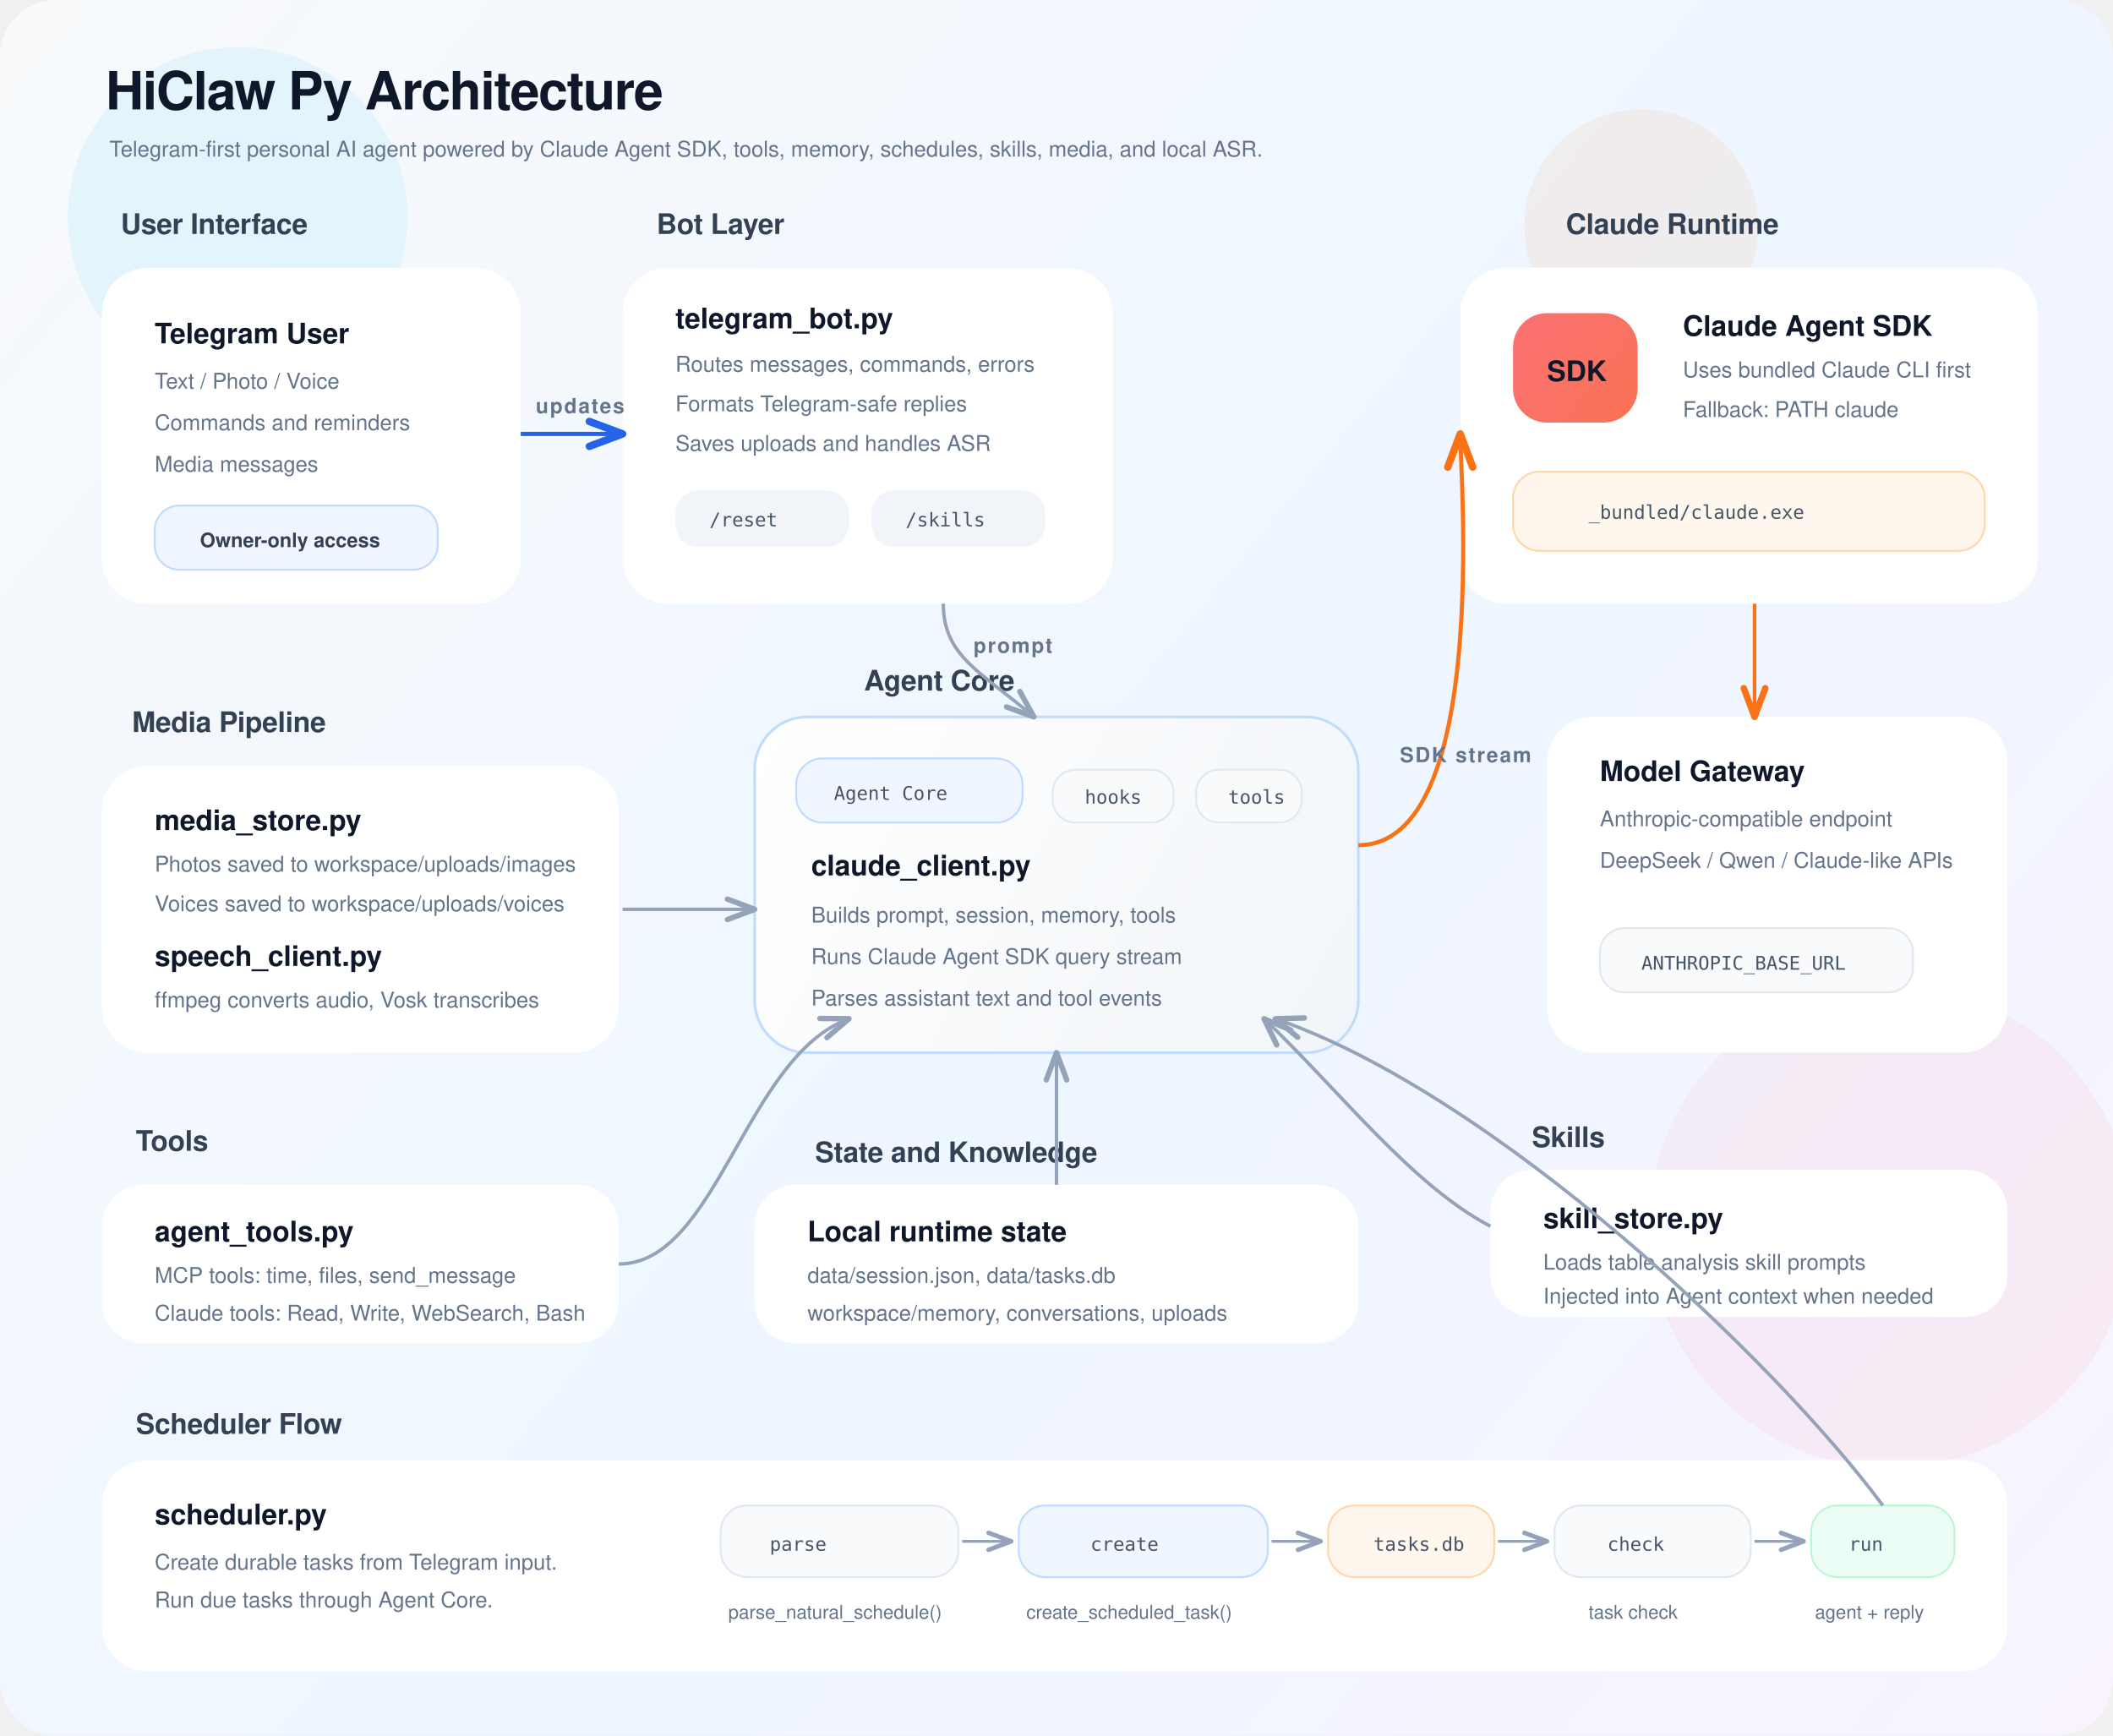
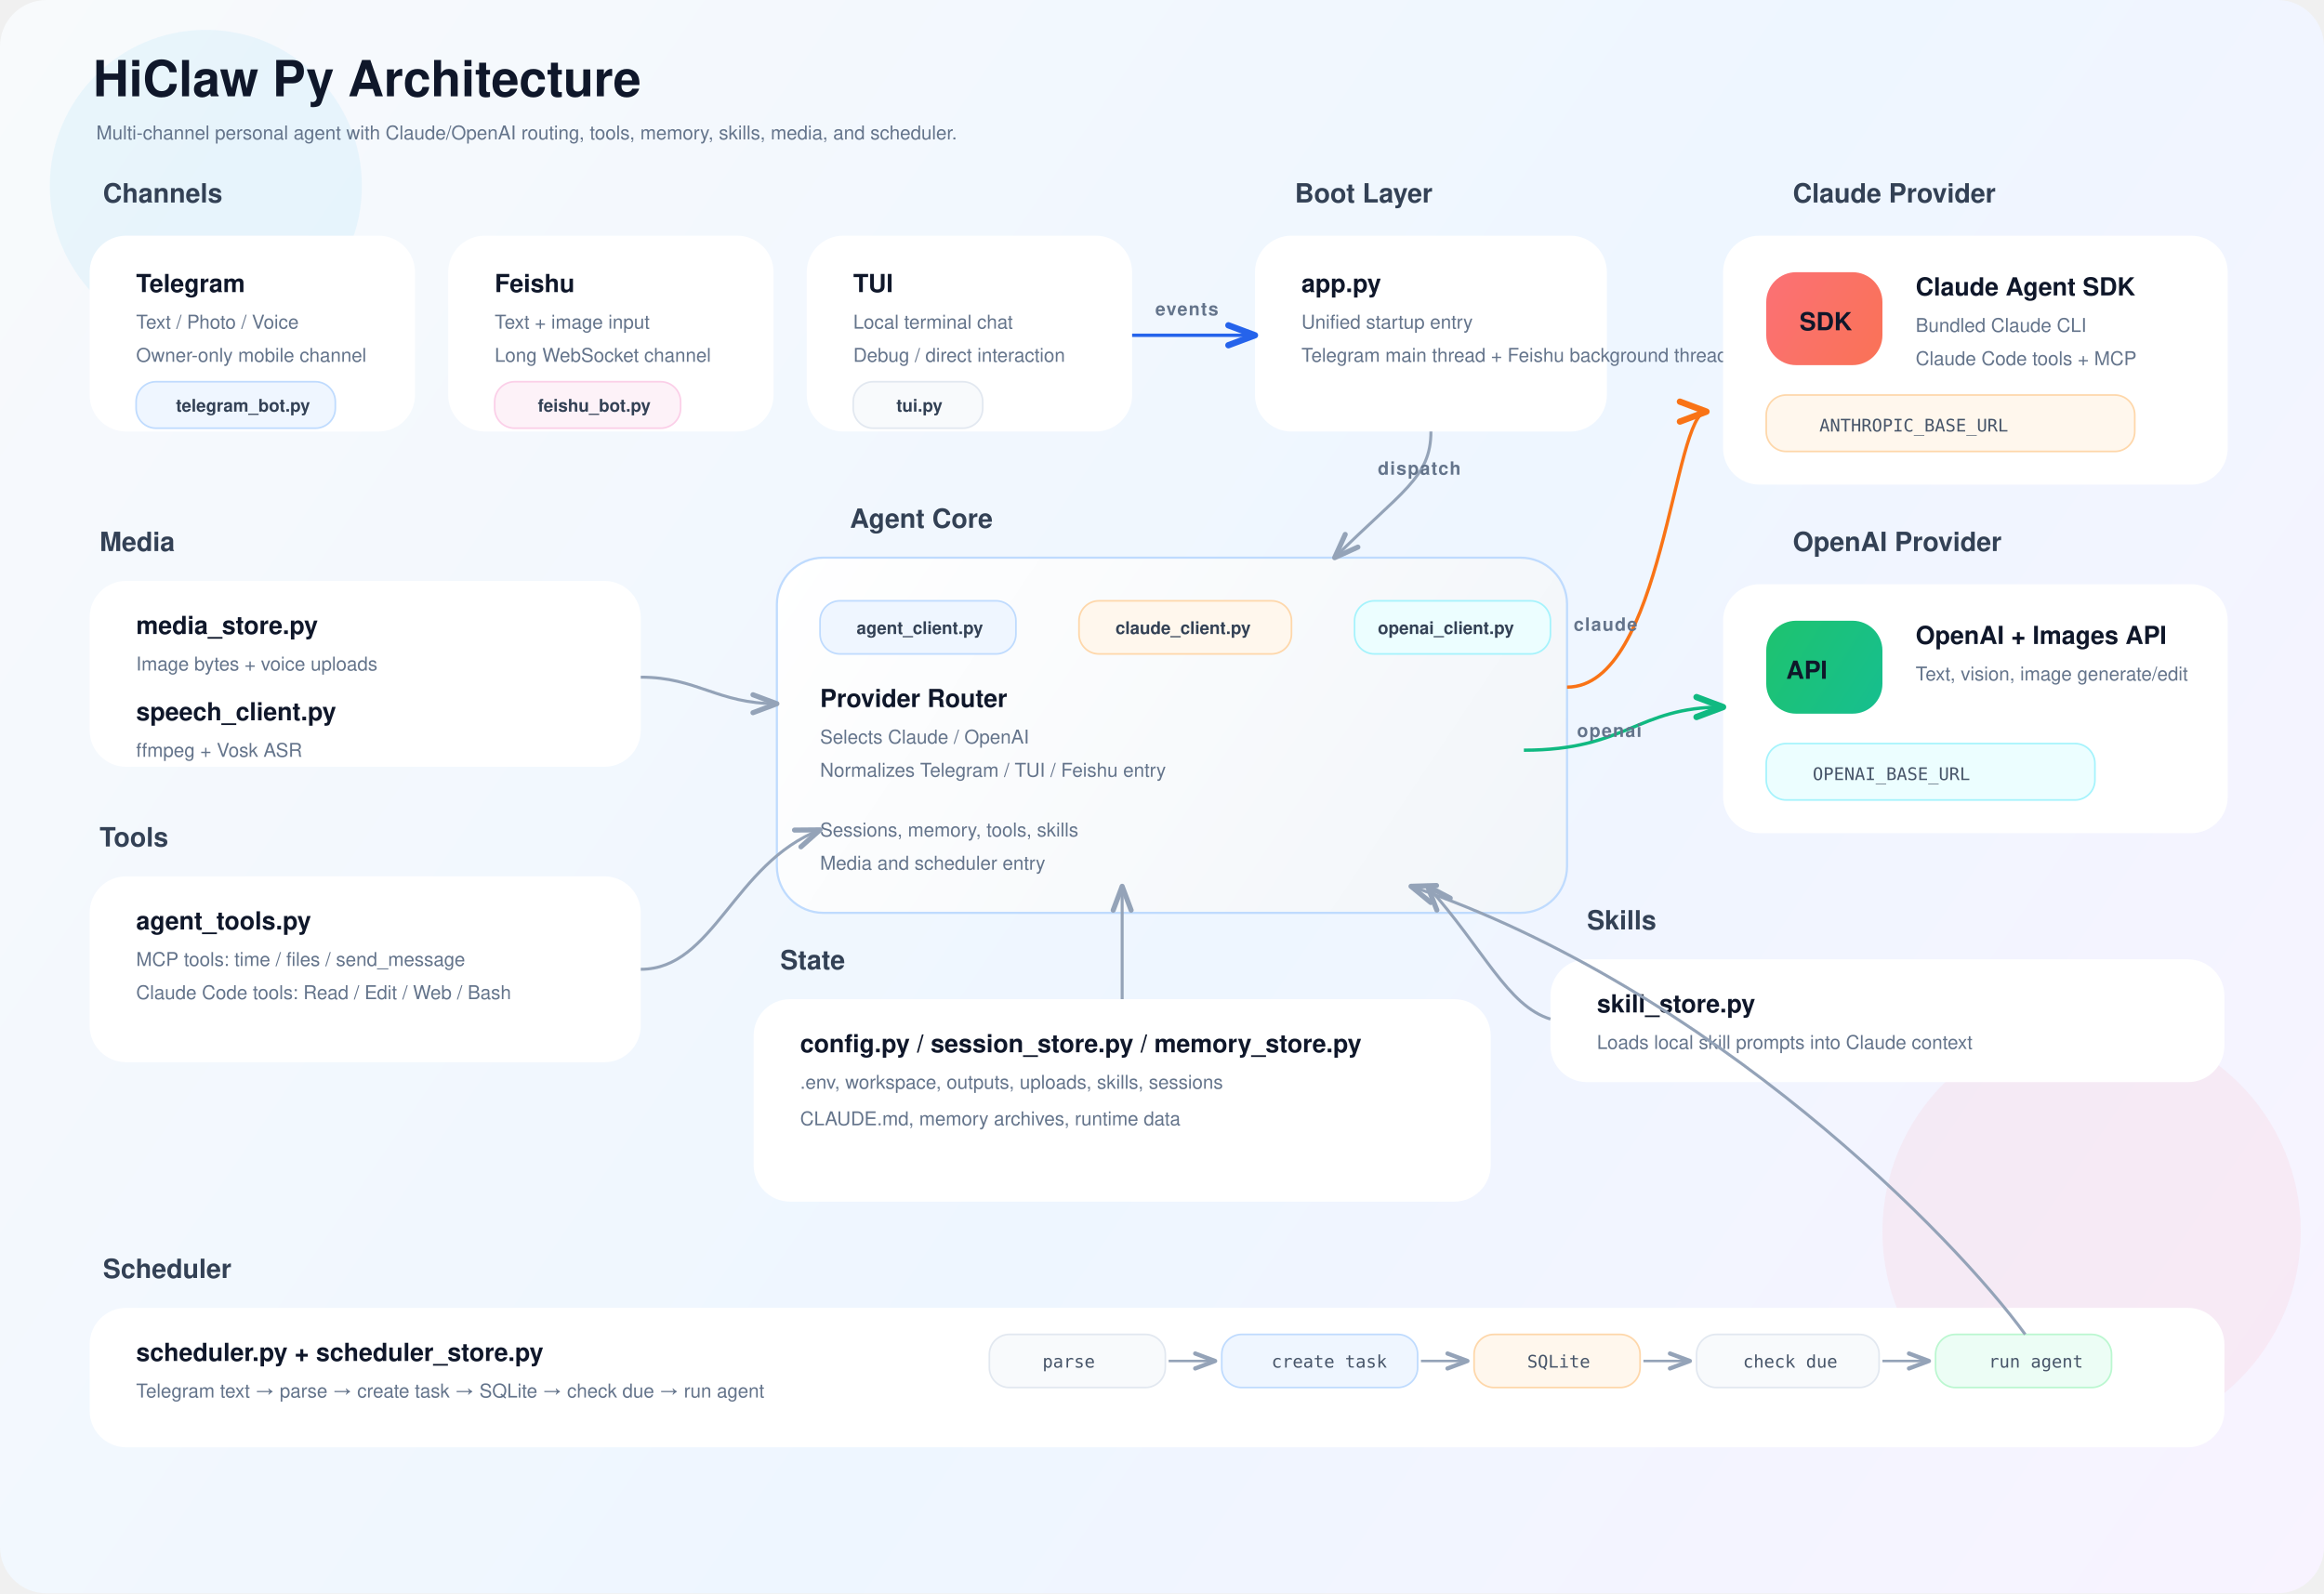
- <svg xmlns="http://www.w3.org/2000/svg" viewBox="0 0 1120 920" fill="none">
+ <svg xmlns="http://www.w3.org/2000/svg" viewBox="0 0 1400 960" fill="none">
  <style>
    text { font-family: -apple-system, BlinkMacSystemFont, "Segoe UI", Helvetica, Arial, sans-serif; }
-     .h1 { font-size: 28px; font-weight: 800; fill: #0f172a; letter-spacing: -0.6px; }
-     .h2 { font-size: 15px; font-weight: 750; fill: #334155; letter-spacing: -0.1px; }
+     .h1 { font-size: 30px; font-weight: 800; fill: #0f172a; }
+     .h2 { font-size: 16px; font-weight: 750; fill: #334155; }
    .title { font-size: 15px; font-weight: 750; fill: #0f172a; }
    .sub { font-size: 11.5px; fill: #64748b; }
-     .tiny { font-size: 10px; fill: #64748b; }
-     .mono { font-size: 10px; fill: #475569; font-family: "SF Mono", "Cascadia Code", "Fira Code", monospace; }
+     .mono { font-size: 10.5px; fill: #475569; font-family: "SF Mono", "Cascadia Code", "Fira Code", monospace; }
    .pill { font-size: 10.5px; font-weight: 700; fill: #334155; }
-     .flow { font-size: 11px; font-weight: 700; fill: #64748b; letter-spacing: 0.8px; }
+     .flow { font-size: 11px; font-weight: 700; fill: #64748b; letter-spacing: 0.7px; }
  </style>
  <defs>
-     <linearGradient id="bg" x1="0" y1="0" x2="1120" y2="920" gradientUnits="userSpaceOnUse">
+     <linearGradient id="bg" x1="0" y1="0" x2="1400" y2="960" gradientUnits="userSpaceOnUse">
      <stop offset="0" stop-color="#f8fafc" />
      <stop offset="0.55" stop-color="#eef6ff" />
      <stop offset="1" stop-color="#f8f3ff" />
    </linearGradient>
-     <linearGradient id="telegram" x1="66" y1="98" x2="214" y2="244" gradientUnits="userSpaceOnUse">
-       <stop stop-color="#38bdf8" />
-       <stop offset="1" stop-color="#2563eb" />
-     </linearGradient>
-     <linearGradient id="agent" x1="400" y1="380" x2="720" y2="558" gradientUnits="userSpaceOnUse">
+     <linearGradient id="core" x1="480" y1="318" x2="918" y2="612" gradientUnits="userSpaceOnUse">
      <stop stop-color="#ffffff" />
      <stop offset="1" stop-color="#f1f5f9" />
    </linearGradient>
-     <linearGradient id="sdk" x1="795" y1="100" x2="1034" y2="286" gradientUnits="userSpaceOnUse">
+     <linearGradient id="claude" x1="1034" y1="124" x2="1310" y2="286" gradientUnits="userSpaceOnUse">
      <stop stop-color="#fb7185" />
      <stop offset="1" stop-color="#f97316" />
    </linearGradient>
-     <filter id="shadow" x="-20%" y="-20%" width="140%" height="140%">
-       <feDropShadow dx="0" dy="12" stdDeviation="14" flood-color="#0f172a" flood-opacity="0.10" />
-     </filter>
+     <linearGradient id="openai" x1="1034" y1="334" x2="1310" y2="506" gradientUnits="userSpaceOnUse">
+       <stop stop-color="#22c55e" />
+       <stop offset="1" stop-color="#06b6d4" />
+     </linearGradient>
    <marker id="arrow" viewBox="0 0 10 8" refX="9" refY="4" markerWidth="10" markerHeight="8" orient="auto">
-       <path d="M1 1 L9 4 L1 7" stroke="#94a3b8" stroke-width="1.6" fill="none" stroke-linecap="round" stroke-linejoin="round" />
+       <path d="M1 1 L9 4 L1 7" stroke="#94a3b8" stroke-width="1.7" fill="none" stroke-linecap="round" stroke-linejoin="round" />
    </marker>
    <marker id="arrow-blue" viewBox="0 0 10 8" refX="9" refY="4" markerWidth="10" markerHeight="8" orient="auto">
-       <path d="M1 1 L9 4 L1 7" stroke="#2563eb" stroke-width="1.8" fill="none" stroke-linecap="round" stroke-linejoin="round" />
+       <path d="M1 1 L9 4 L1 7" stroke="#2563eb" stroke-width="1.9" fill="none" stroke-linecap="round" stroke-linejoin="round" />
    </marker>
    <marker id="arrow-orange" viewBox="0 0 10 8" refX="9" refY="4" markerWidth="10" markerHeight="8" orient="auto">
-       <path d="M1 1 L9 4 L1 7" stroke="#f97316" stroke-width="1.8" fill="none" stroke-linecap="round" stroke-linejoin="round" />
+       <path d="M1 1 L9 4 L1 7" stroke="#f97316" stroke-width="1.9" fill="none" stroke-linecap="round" stroke-linejoin="round" />
+     </marker>
+     <marker id="arrow-green" viewBox="0 0 10 8" refX="9" refY="4" markerWidth="10" markerHeight="8" orient="auto">
+       <path d="M1 1 L9 4 L1 7" stroke="#10b981" stroke-width="1.9" fill="none" stroke-linecap="round" stroke-linejoin="round" />
    </marker>
  </defs>
-   <rect width="1120" height="920" rx="30" fill="url(#bg)" />
-   <circle cx="126" cy="115" r="90" fill="#38bdf8" opacity="0.10" />
-   <circle cx="1002" cy="650" r="128" fill="#fb7185" opacity="0.08" />
-   <circle cx="870" cy="120" r="62" fill="#f97316" opacity="0.08" />
+   <rect width="1400" height="960" rx="28" fill="url(#bg)" />
+   <circle cx="124" cy="112" r="94" fill="#38bdf8" opacity="0.08" />
+   <circle cx="1260" cy="742" r="126" fill="#fb7185" opacity="0.08" />
  <text x="56" y="58" class="h1">HiClaw Py Architecture</text>
-   <text x="58" y="83" class="sub">Telegram-first personal AI agent powered by Claude Agent SDK, tools, memory, schedules, skills, media, and local ASR.</text>
-   <text x="64" y="124" class="h2">User Interface</text>
-   <rect x="54" y="142" width="222" height="178" rx="24" fill="#ffffff" />
-   <text x="82" y="182" class="title">Telegram User</text>
-   <text x="82" y="206" class="sub">Text / Photo / Voice</text>
-   <text x="82" y="228" class="sub">Commands and reminders</text>
-   <text x="82" y="250" class="sub">Media messages</text>
-   <rect x="82" y="268" width="150" height="34" rx="13" fill="#eff6ff" stroke="#bfdbfe" />
-   <text x="106" y="290" class="pill">Owner-only access</text>
-   <text x="348" y="124" class="h2">Bot Layer</text>
-   <rect x="330" y="142" width="260" height="178" rx="24" fill="#ffffff" />
-   <text x="358" y="174" class="title">telegram_bot.py</text>
-   <text x="358" y="197" class="sub">Routes messages, commands, errors</text>
-   <text x="358" y="218" class="sub">Formats Telegram-safe replies</text>
-   <text x="358" y="239" class="sub">Saves uploads and handles ASR</text>
-   <rect x="358" y="260" width="92" height="30" rx="12" fill="#f1f5f9" />
-   <text x="376" y="279" class="mono">/reset</text>
-   <rect x="462" y="260" width="92" height="30" rx="12" fill="#f1f5f9" />
-   <text x="480" y="279" class="mono">/skills</text>
-   <path d="M276 230 C300 230 304 230 330 230" stroke="#2563eb" stroke-width="2.2" marker-end="url(#arrow-blue)" />
-   <text x="284" y="219" class="flow">updates</text>
-   <text x="458" y="366" class="h2">Agent Core</text>
-   <rect x="400" y="380" width="320" height="178" rx="28" fill="url(#agent)" stroke="#bfdbfe" stroke-width="1.4" />
-   <rect x="422" y="402" width="120" height="34" rx="14" fill="#eff6ff" stroke="#bfdbfe" />
-   <text x="442" y="424" class="mono" fill="#1d4ed8">Agent Core</text>
-   <text x="430" y="464" class="title">claude_client.py</text>
-   <text x="430" y="489" class="sub">Builds prompt, session, memory, tools</text>
-   <text x="430" y="511" class="sub">Runs Claude Agent SDK query stream</text>
-   <text x="430" y="533" class="sub">Parses assistant text and tool events</text>
-   <rect x="558" y="408" width="64" height="28" rx="12" fill="#f8fafc" stroke="#e2e8f0" />
-   <text x="575" y="426" class="mono">hooks</text>
-   <rect x="634" y="408" width="56" height="28" rx="12" fill="#f8fafc" stroke="#e2e8f0" />
-   <text x="651" y="426" class="mono">tools</text>
-   <path d="M500 320 C500 348 520 356 548 380" stroke="#94a3b8" stroke-width="1.8" marker-end="url(#arrow)" />
-   <text x="516" y="346" class="flow">prompt</text>
-   <text x="830" y="124" class="h2">Claude Runtime</text>
-   <rect x="774" y="142" width="306" height="178" rx="24" fill="#ffffff" />
-   <rect x="802" y="166" width="66" height="58" rx="18" fill="url(#sdk)" />
-   <text x="820" y="202" class="title" fill="#ffffff">SDK</text>
-   <text x="892" y="178" class="title">Claude Agent SDK</text>
-   <text x="892" y="200" class="sub">Uses bundled Claude CLI first</text>
-   <text x="892" y="221" class="sub">Fallback: PATH claude</text>
-   <rect x="802" y="250" width="250" height="42" rx="14" fill="#fff7ed" stroke="#fed7aa" />
-   <text x="842" y="275" class="mono">_bundled/claude.exe</text>
-   <path d="M720 448 C790 448 774 250 774 230" stroke="#f97316" stroke-width="2.2" marker-end="url(#arrow-orange)" />
-   <text x="742" y="404" class="flow">SDK stream</text>
-   <rect x="820" y="380" width="244" height="178" rx="24" fill="#ffffff" />
-   <text x="848" y="414" class="title">Model Gateway</text>
-   <text x="848" y="438" class="sub">Anthropic-compatible endpoint</text>
-   <text x="848" y="460" class="sub">DeepSeek / Qwen / Claude-like APIs</text>
-   <rect x="848" y="492" width="166" height="34" rx="13" fill="#f8fafc" stroke="#e2e8f0" />
-   <text x="870" y="514" class="mono">ANTHROPIC_BASE_URL</text>
-   <path d="M930 320 C930 348 930 350 930 380" stroke="#f97316" stroke-width="1.9" marker-end="url(#arrow-orange)" />
-   <text x="70" y="388" class="h2">Media Pipeline</text>
-   <rect x="54" y="406" width="274" height="152" rx="24" fill="#ffffff" />
-   <text x="82" y="440" class="title">media_store.py</text>
-   <text x="82" y="462" class="sub">Photos saved to workspace/uploads/images</text>
-   <text x="82" y="483" class="sub">Voices saved to workspace/uploads/voices</text>
-   <text x="82" y="512" class="title">speech_client.py</text>
-   <text x="82" y="534" class="sub">ffmpeg converts audio, Vosk transcribes</text>
-   <path d="M330 482 C356 482 368 482 400 482" stroke="#94a3b8" stroke-width="1.8" marker-end="url(#arrow)" />
-   <text x="72" y="610" class="h2">Tools</text>
-   <rect x="54" y="628" width="274" height="84" rx="22" fill="#ffffff" />
-   <text x="82" y="658" class="title">agent_tools.py</text>
-   <text x="82" y="680" class="sub">MCP tools: time, files, send_message</text>
-   <text x="82" y="700" class="sub">Claude tools: Read, Write, WebSearch, Bash</text>
-   <path d="M328 670 C380 670 395 560 450 540" stroke="#94a3b8" stroke-width="1.8" marker-end="url(#arrow)" />
-   <text x="432" y="616" class="h2">State and Knowledge</text>
-   <rect x="400" y="628" width="320" height="84" rx="22" fill="#ffffff" />
-   <text x="428" y="658" class="title">Local runtime state</text>
-   <text x="428" y="680" class="sub">data/session.json, data/tasks.db</text>
-   <text x="428" y="700" class="sub">workspace/memory, conversations, uploads</text>
-   <path d="M560 628 C560 600 560 586 560 558" stroke="#94a3b8" stroke-width="1.8" marker-end="url(#arrow)" />
-   <text x="812" y="608" class="h2">Skills</text>
-   <rect x="790" y="620" width="274" height="78" rx="22" fill="#ffffff" />
-   <text x="818" y="651" class="title">skill_store.py</text>
-   <text x="818" y="673" class="sub">Loads table analysis skill prompts</text>
-   <text x="818" y="691" class="sub">Injected into Agent context when needed</text>
-   <path d="M790 650 C748 628 710 578 670 540" stroke="#94a3b8" stroke-width="1.8" marker-end="url(#arrow)" />
-   <text x="72" y="760" class="h2">Scheduler Flow</text>
-   <rect x="54" y="774" width="1010" height="112" rx="24" fill="#ffffff" />
-   <text x="82" y="808" class="title">scheduler.py</text>
-   <text x="82" y="832" class="sub">Create durable tasks from Telegram input.</text>
-   <text x="82" y="852" class="sub">Run due tasks through Agent Core.</text>
-   <rect x="382" y="798" width="126" height="38" rx="14" fill="#f8fafc" stroke="#e2e8f0" />
-   <text x="408" y="822" class="mono">parse</text>
-   <text x="386" y="858" class="tiny">parse_natural_schedule()</text>
-   <path d="M510 817 L536 817" stroke="#94a3b8" stroke-width="1.5" marker-end="url(#arrow)" />
-   <rect x="540" y="798" width="132" height="38" rx="14" fill="#eff6ff" stroke="#bfdbfe" />
-   <text x="578" y="822" class="mono">create</text>
-   <text x="544" y="858" class="tiny">create_scheduled_task()</text>
-   <path d="M674 817 L700 817" stroke="#94a3b8" stroke-width="1.5" marker-end="url(#arrow)" />
-   <rect x="704" y="798" width="88" height="38" rx="14" fill="#fff7ed" stroke="#fed7aa" />
-   <text x="728" y="822" class="mono">tasks.db</text>
-   <path d="M794 817 L820 817" stroke="#94a3b8" stroke-width="1.5" marker-end="url(#arrow)" />
-   <rect x="824" y="798" width="104" height="38" rx="14" fill="#f8fafc" stroke="#e2e8f0" />
-   <text x="852" y="822" class="mono">check</text>
-   <text x="842" y="858" class="tiny">task check</text>
-   <path d="M930 817 L956 817" stroke="#94a3b8" stroke-width="1.5" marker-end="url(#arrow)" />
-   <rect x="960" y="798" width="76" height="38" rx="14" fill="#ecfdf5" stroke="#bbf7d0" />
-   <text x="980" y="822" class="mono">run</text>
-   <text x="962" y="858" class="tiny">agent + reply</text>
-   <path d="M998 798 C940 720 792 580 676 540" stroke="#94a3b8" stroke-width="1.8" marker-end="url(#arrow)" />
+   <text x="58" y="84" class="sub">Multi-channel personal agent with Claude/OpenAI routing, tools, memory, skills, media, and scheduler.</text>
+   <text x="62" y="122" class="h2">Channels</text>
+   <rect x="54" y="142" width="196" height="118" rx="22" fill="#ffffff" />
+   <text x="82" y="176" class="title">Telegram</text>
+   <text x="82" y="198" class="sub">Text / Photo / Voice</text>
+   <text x="82" y="218" class="sub">Owner-only mobile channel</text>
+   <rect x="82" y="230" width="120" height="28" rx="12" fill="#eff6ff" stroke="#bfdbfe" />
+   <text x="106" y="248" class="pill">telegram_bot.py</text>
+   <rect x="270" y="142" width="196" height="118" rx="22" fill="#ffffff" />
+   <text x="298" y="176" class="title">Feishu</text>
+   <text x="298" y="198" class="sub">Text + image input</text>
+   <text x="298" y="218" class="sub">Long WebSocket channel</text>
+   <rect x="298" y="230" width="112" height="28" rx="12" fill="#fdf2f8" stroke="#fbcfe8" />
+   <text x="324" y="248" class="pill">feishu_bot.py</text>
+   <rect x="486" y="142" width="196" height="118" rx="22" fill="#ffffff" />
+   <text x="514" y="176" class="title">TUI</text>
+   <text x="514" y="198" class="sub">Local terminal chat</text>
+   <text x="514" y="218" class="sub">Debug / direct interaction</text>
+   <rect x="514" y="230" width="78" height="28" rx="12" fill="#f8fafc" stroke="#e2e8f0" />
+   <text x="540" y="248" class="pill">tui.py</text>
+   <text x="780" y="122" class="h2">Boot Layer</text>
+   <rect x="756" y="142" width="212" height="118" rx="22" fill="#ffffff" />
+   <text x="784" y="176" class="title">app.py</text>
+   <text x="784" y="198" class="sub">Unified startup entry</text>
+   <text x="784" y="218" class="sub">Telegram main thread + Feishu background thread</text>
+   <path d="M682 202 C712 202 724 202 756 202" stroke="#2563eb" stroke-width="2.0" marker-end="url(#arrow-blue)" />
+   <text x="696" y="190" class="flow">events</text>
+   <text x="512" y="318" class="h2">Agent Core</text>
+   <rect x="468" y="336" width="476" height="214" rx="28" fill="url(#core)" stroke="#bfdbfe" stroke-width="1.3" />
+   <rect x="494" y="362" width="118" height="32" rx="12" fill="#eff6ff" stroke="#bfdbfe" />
+   <text x="516" y="382" class="pill">agent_client.py</text>
+   <text x="494" y="426" class="title">Provider Router</text>
+   <text x="494" y="448" class="sub">Selects Claude / OpenAI</text>
+   <text x="494" y="468" class="sub">Normalizes Telegram / TUI / Feishu entry</text>
+   <rect x="650" y="362" width="128" height="32" rx="12" fill="#fff7ed" stroke="#fed7aa" />
+   <text x="672" y="382" class="pill">claude_client.py</text>
+   <rect x="816" y="362" width="118" height="32" rx="12" fill="#ecfeff" stroke="#a5f3fc" />
+   <text x="830" y="382" class="pill">openai_client.py</text>
+   <text x="494" y="504" class="sub">Sessions, memory, tools, skills</text>
+   <text x="494" y="524" class="sub">Media and scheduler entry</text>
+   <path d="M862 260 C862 288 844 296 804 336" stroke="#94a3b8" stroke-width="1.8" marker-end="url(#arrow)" />
+   <text x="830" y="286" class="flow">dispatch</text>
+   <text x="1080" y="122" class="h2">Claude Provider</text>
+   <rect x="1038" y="142" width="304" height="150" rx="22" fill="#ffffff" />
+   <rect x="1064" y="164" width="70" height="56" rx="18" fill="url(#claude)" />
+   <text x="1084" y="199" class="title" fill="#ffffff">SDK</text>
+   <text x="1154" y="178" class="title">Claude Agent SDK</text>
+   <text x="1154" y="200" class="sub">Bundled Claude CLI</text>
+   <text x="1154" y="220" class="sub">Claude Code tools + MCP</text>
+   <rect x="1064" y="238" width="222" height="34" rx="12" fill="#fff7ed" stroke="#fed7aa" />
+   <text x="1096" y="260" class="mono">ANTHROPIC_BASE_URL</text>
+   <text x="1080" y="332" class="h2">OpenAI Provider</text>
+   <rect x="1038" y="352" width="304" height="150" rx="22" fill="#ffffff" />
+   <rect x="1064" y="374" width="70" height="56" rx="18" fill="url(#openai)" />
+   <text x="1076" y="409" class="title" fill="#ffffff">API</text>
+   <text x="1154" y="388" class="title">OpenAI + Images API</text>
+   <text x="1154" y="410" class="sub">Text, vision, image generate/edit</text>
+   <rect x="1064" y="448" width="198" height="34" rx="12" fill="#ecfeff" stroke="#a5f3fc" />
+   <text x="1092" y="470" class="mono">OPENAI_BASE_URL</text>
+   <path d="M944 414 C1002 414 1008 248 1028 248" stroke="#f97316" stroke-width="2.0" marker-end="url(#arrow-orange)" />
+   <text x="948" y="380" class="flow">claude</text>
+   <path d="M918 452 C980 452 986 426 1038 426" stroke="#10b981" stroke-width="2.0" marker-end="url(#arrow-green)" />
+   <text x="950" y="444" class="flow">openai</text>
+   <text x="60" y="332" class="h2">Media</text>
+   <rect x="54" y="350" width="332" height="112" rx="22" fill="#ffffff" />
+   <text x="82" y="382" class="title">media_store.py</text>
+   <text x="82" y="404" class="sub">Image bytes + voice uploads</text>
+   <text x="82" y="434" class="title">speech_client.py</text>
+   <text x="82" y="456" class="sub">ffmpeg + Vosk ASR</text>
+   <path d="M386 408 C420 408 432 424 468 424" stroke="#94a3b8" stroke-width="1.8" marker-end="url(#arrow)" />
+   <text x="60" y="510" class="h2">Tools</text>
+   <rect x="54" y="528" width="332" height="112" rx="22" fill="#ffffff" />
+   <text x="82" y="560" class="title">agent_tools.py</text>
+   <text x="82" y="582" class="sub">MCP tools: time / files / send_message</text>
+   <text x="82" y="602" class="sub">Claude Code tools: Read / Edit / Web / Bash</text>
+   <path d="M386 584 C430 584 442 520 494 500" stroke="#94a3b8" stroke-width="1.8" marker-end="url(#arrow)" />
+   <text x="470" y="584" class="h2">State</text>
+   <rect x="454" y="602" width="444" height="122" rx="22" fill="#ffffff" />
+   <text x="482" y="634" class="title">config.py / session_store.py / memory_store.py</text>
+   <text x="482" y="656" class="sub">.env, workspace, outputs, uploads, skills, sessions</text>
+   <text x="482" y="678" class="sub">CLAUDE.md, memory archives, runtime data</text>
+   <path d="M676 602 C676 572 676 560 676 534" stroke="#94a3b8" stroke-width="1.8" marker-end="url(#arrow)" />
+   <text x="956" y="560" class="h2">Skills</text>
+   <rect x="934" y="578" width="406" height="74" rx="22" fill="#ffffff" />
+   <text x="962" y="610" class="title">skill_store.py</text>
+   <text x="962" y="632" class="sub">Loads local skill prompts into Claude context</text>
+   <path d="M934 614 C908 606 894 572 860 534" stroke="#94a3b8" stroke-width="1.8" marker-end="url(#arrow)" />
+   <text x="62" y="770" class="h2">Scheduler</text>
+   <rect x="54" y="788" width="1286" height="84" rx="22" fill="#ffffff" />
+   <text x="82" y="820" class="title">scheduler.py + scheduler_store.py</text>
+   <text x="82" y="842" class="sub">Telegram text → parse → create task → SQLite → check due → run agent</text>
+   <rect x="596" y="804" width="106" height="32" rx="12" fill="#f8fafc" stroke="#e2e8f0" />
+   <text x="628" y="824" class="mono">parse</text>
+   <path d="M704 820 L732 820" stroke="#94a3b8" stroke-width="1.5" marker-end="url(#arrow)" />
+   <rect x="736" y="804" width="118" height="32" rx="12" fill="#eff6ff" stroke="#bfdbfe" />
+   <text x="766" y="824" class="mono">create task</text>
+   <path d="M856 820 L884 820" stroke="#94a3b8" stroke-width="1.5" marker-end="url(#arrow)" />
+   <rect x="888" y="804" width="100" height="32" rx="12" fill="#fff7ed" stroke="#fed7aa" />
+   <text x="920" y="824" class="mono">SQLite</text>
+   <path d="M990 820 L1018 820" stroke="#94a3b8" stroke-width="1.5" marker-end="url(#arrow)" />
+   <rect x="1022" y="804" width="110" height="32" rx="12" fill="#f8fafc" stroke="#e2e8f0" />
+   <text x="1050" y="824" class="mono">check due</text>
+   <path d="M1134 820 L1162 820" stroke="#94a3b8" stroke-width="1.5" marker-end="url(#arrow)" />
+   <rect x="1166" y="804" width="106" height="32" rx="12" fill="#ecfdf5" stroke="#bbf7d0" />
+   <text x="1198" y="824" class="mono">run agent</text>
+   <path d="M1220 804 C1178 746 1032 596 850 534" stroke="#94a3b8" stroke-width="1.8" marker-end="url(#arrow)" />
</svg>
